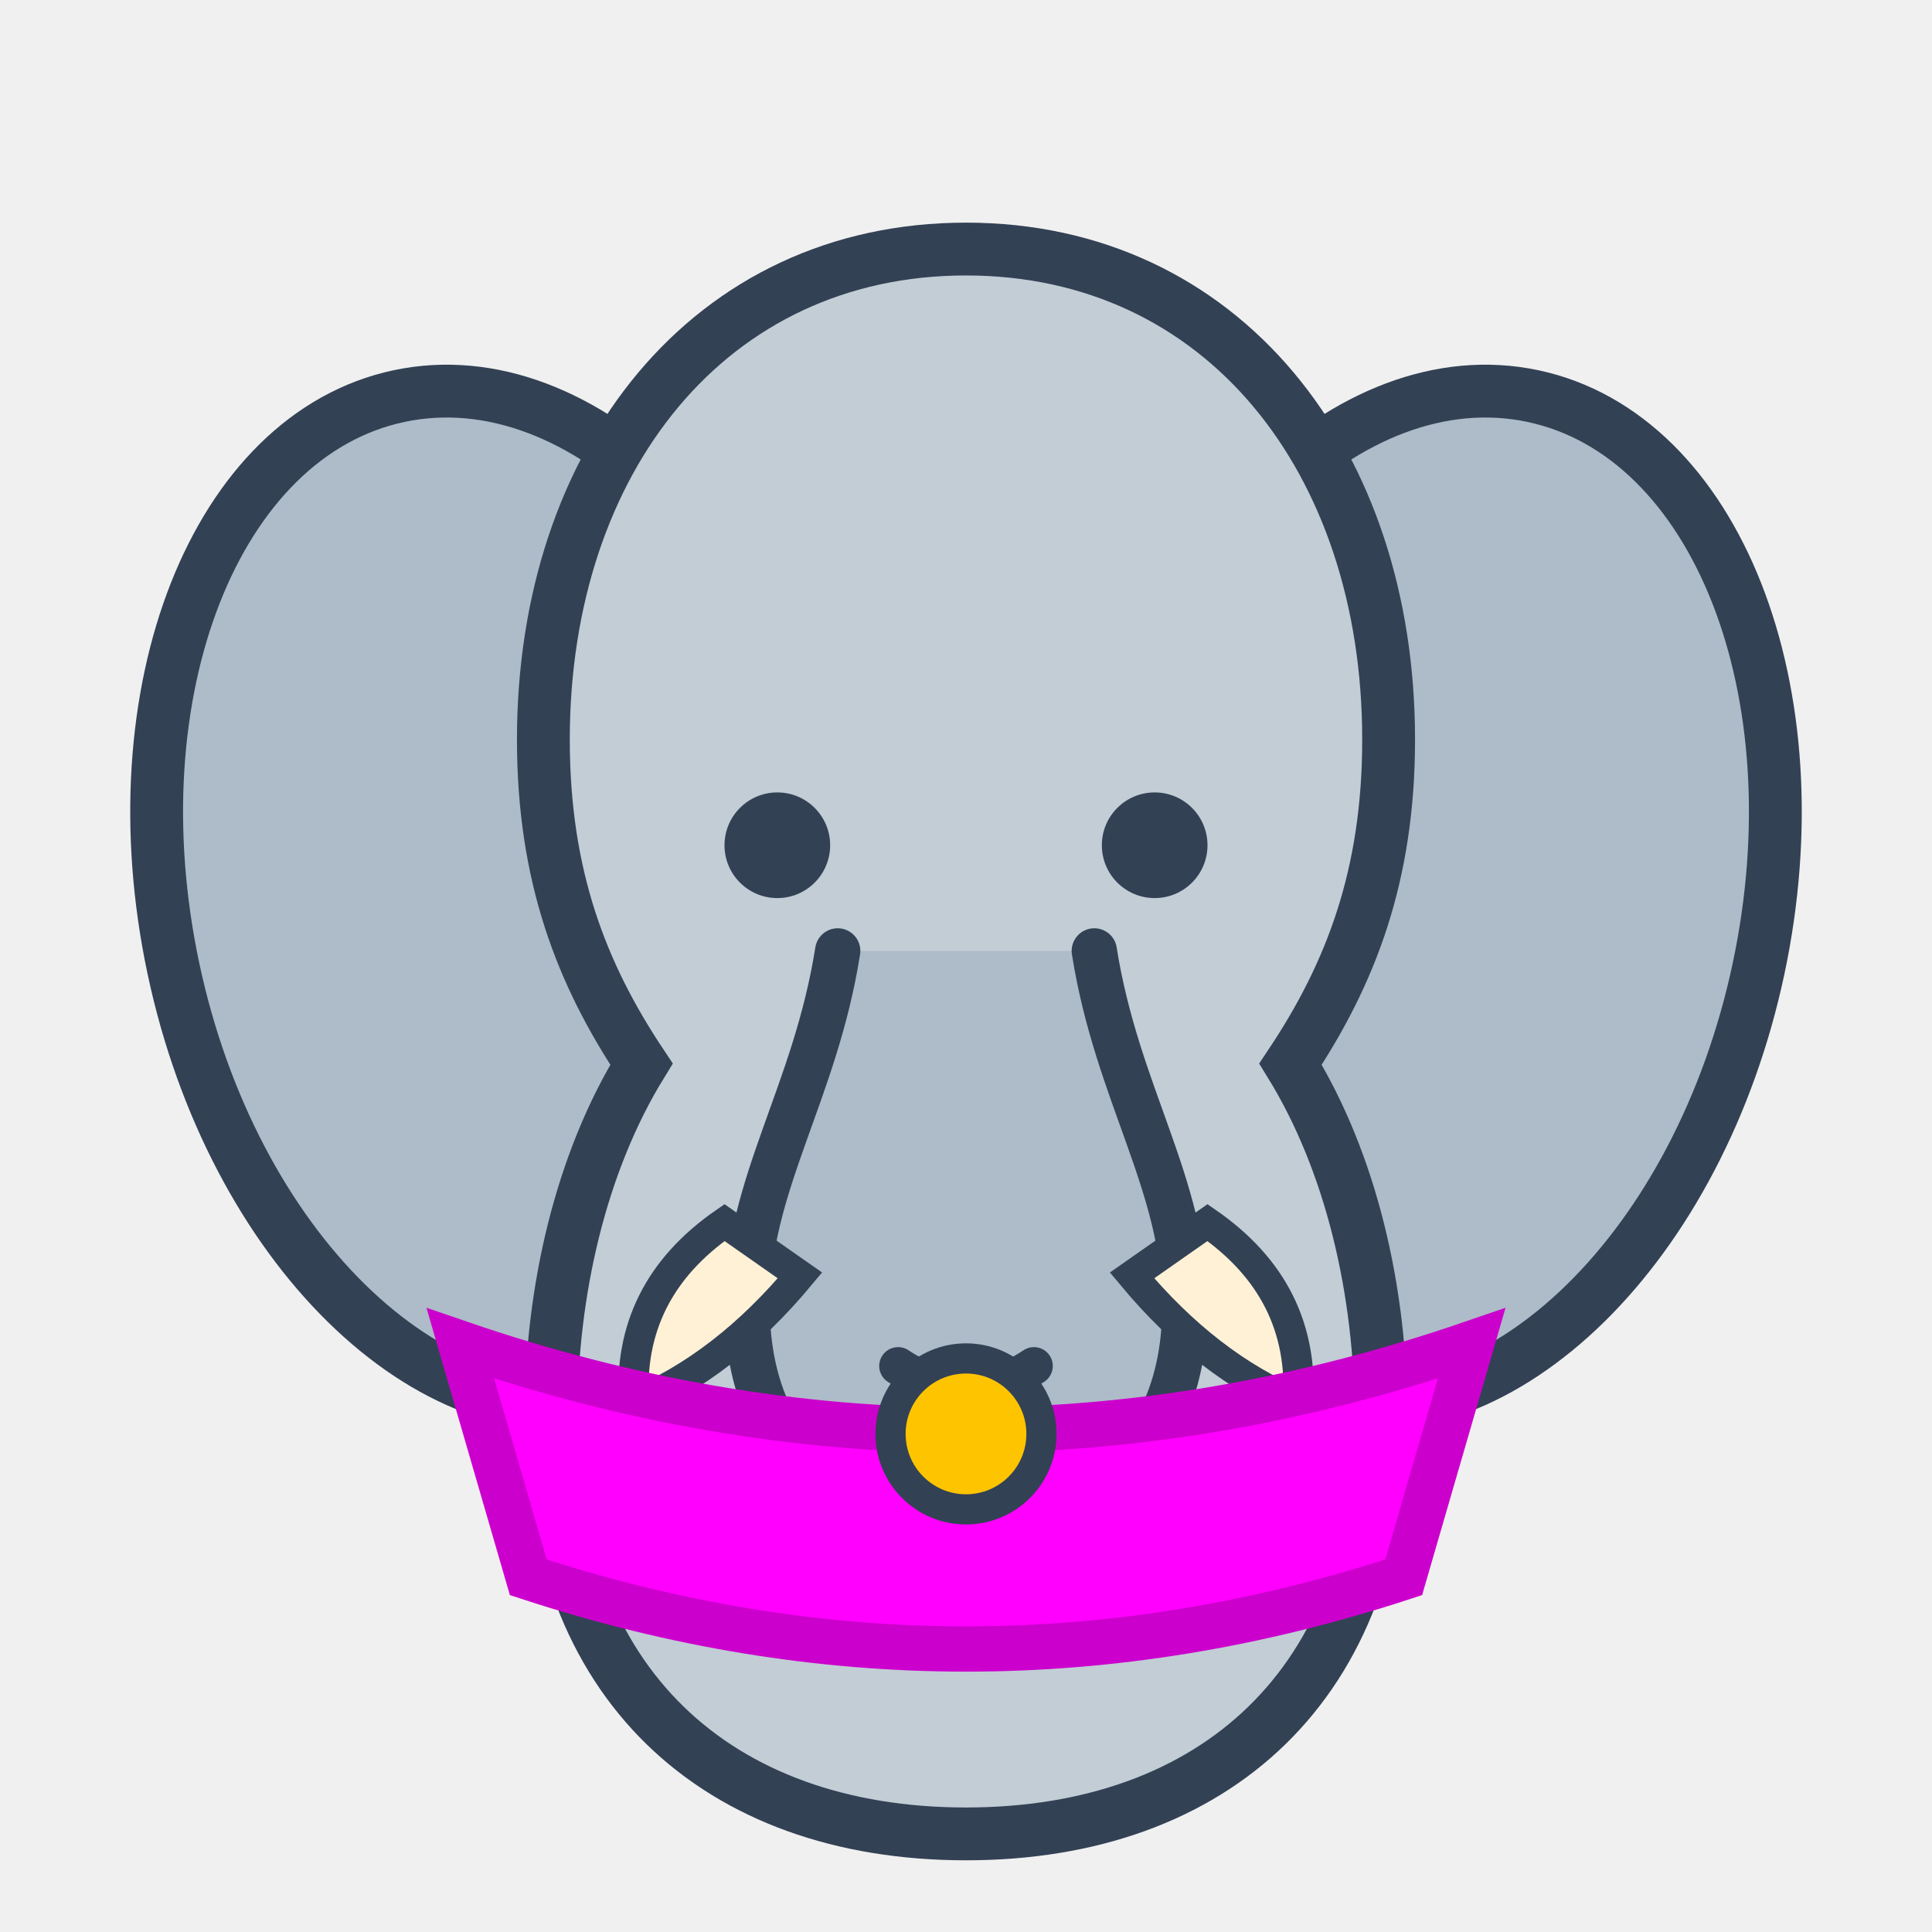
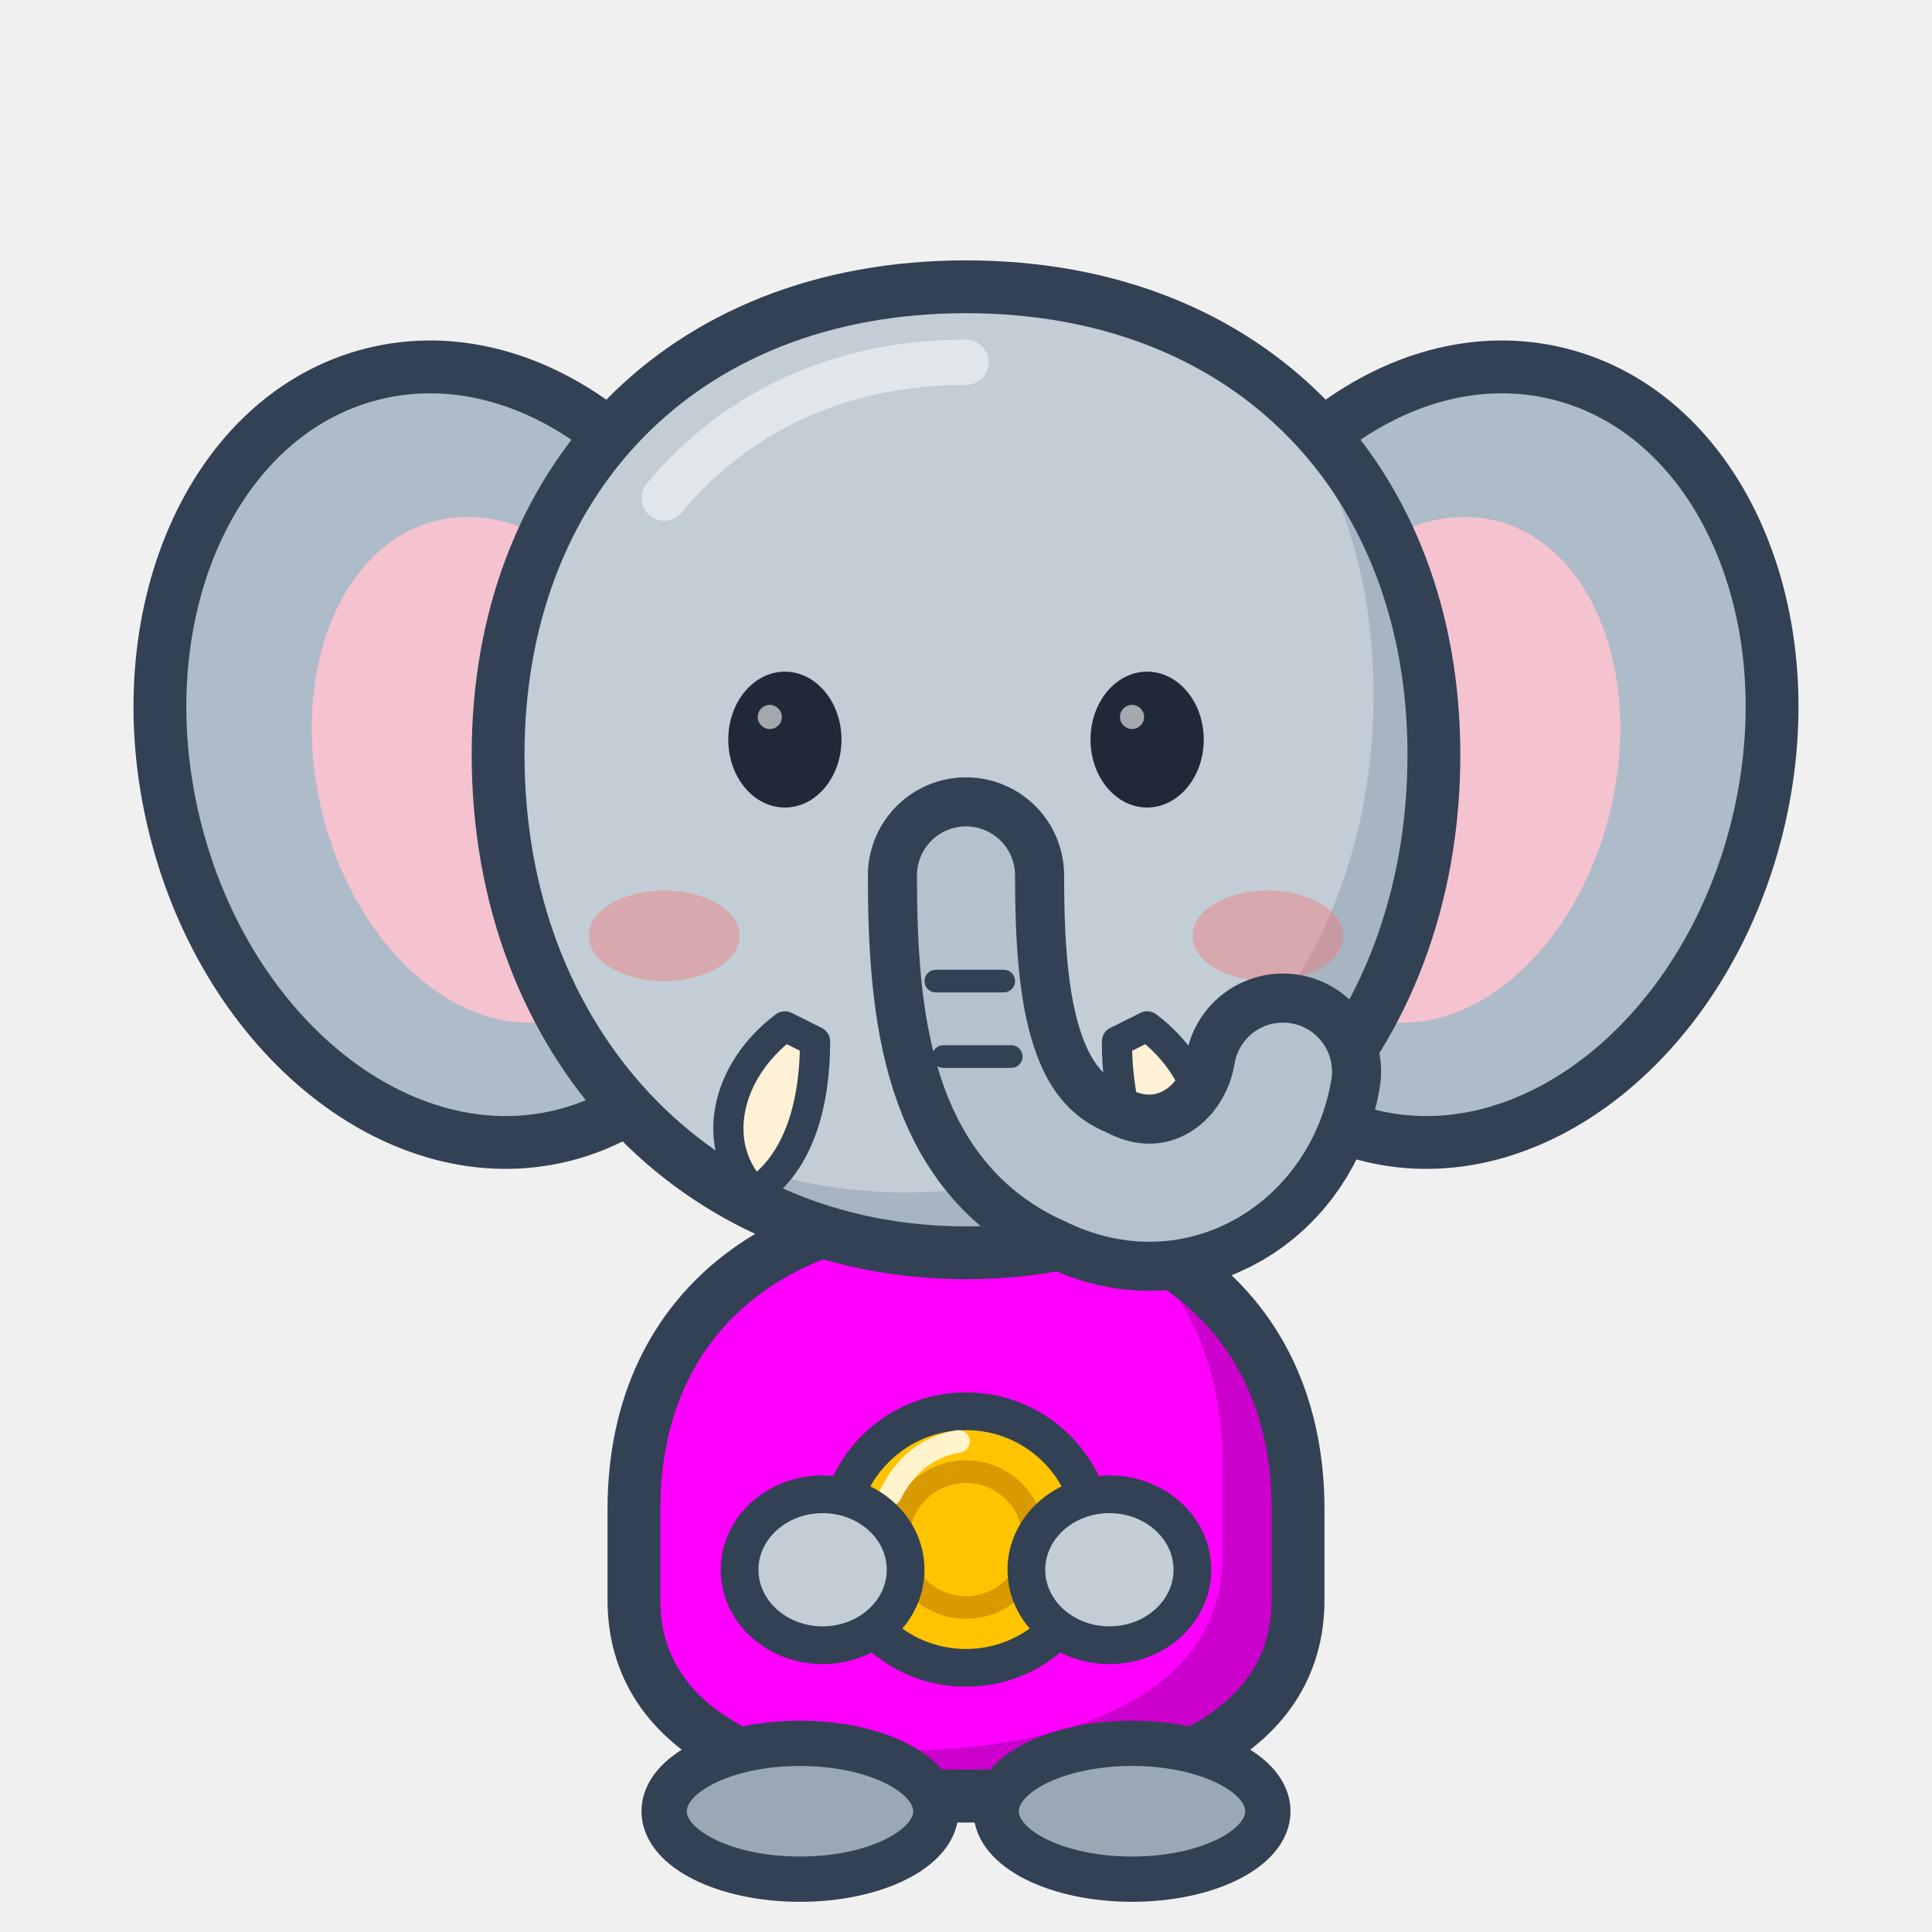
<svg xmlns="http://www.w3.org/2000/svg" viewBox="0 0 256 256">
-   <ellipse cx="67" cy="119" rx="45" ry="68" fill="#aebbc8" stroke="#334155" stroke-width="7" transform="rotate(-12 67 119)" />
-   <ellipse cx="189" cy="119" rx="45" ry="68" fill="#aebbc8" stroke="#334155" stroke-width="7" transform="rotate(12 189 119)" />
-   <path fill="#c2cdd6" stroke="#334155" stroke-width="7" d="M72 98c0-37 22-65 56-65s56 28 56 65c0 18-5 31-13 43 8 13 12 30 12 47 0 35-22 55-55 55s-55-20-55-55c0-17 4-34 12-47-8-12-13-25-13-43Z" />
-   <circle cx="103" cy="112" r="7" fill="#334155" />
-   <circle cx="153" cy="112" r="7" fill="#334155" />
-   <path fill="#aebbc8" stroke="#334155" stroke-width="6" stroke-linecap="round" d="M111 126c-3 19-12 31-12 47 0 19 12 29 29 29s29-10 29-29c0-16-9-28-12-47" />
-   <path fill="none" stroke="#334155" stroke-width="5" stroke-linecap="round" d="M119 181q9 6 18 0" />
-   <path fill="#fff1d6" stroke="#334155" stroke-width="4" d="M96 162q-13 9-12 24 12-5 22-17Zm64 0q13 9 12 24-12-5-22-17Z" />
-   <path fill="#FF00FF" stroke="#CC00CC" stroke-width="6" d="M61 178q67 23 134 0l-9 31q-58 19-116 0Z" />
-   <circle cx="128" cy="190" r="10" fill="#FFC400" stroke="#334155" stroke-width="4" />
+   <defs>
+     <path id="t" d="M84 200c0-26 19-40 44-40s44 14 44 40v12c0 18-19 26-44 26s-44-8-44-26Z" />
+     <clipPath id="tc">
+       <use href="#t" />
+     </clipPath>
+     <path id="h" d="M128 38c38 0 62 26 62 62 0 38-26 66-62 66s-62-28-62-66c0-36 24-62 62-62Z" />
+     <clipPath id="hc">
+       <use href="#h" />
+     </clipPath>
+   </defs>
+   <use href="#t" fill="#CC00CC" />
+   <g clip-path="url(#tc)">
+     <use href="#t" fill="#FF00FF" transform="translate(-10 -6)" />
+   </g>
+   <use href="#t" fill="none" stroke="#334155" stroke-width="7" />
+   <g fill="#9aa8b6" stroke="#334155" stroke-width="6">
+     <ellipse cx="106" cy="240" rx="18" ry="9" />
+     <ellipse cx="150" cy="240" rx="18" ry="9" />
+   </g>
+   <g fill="#aebbc8" stroke="#334155" stroke-width="7">
+     <ellipse cx="62" cy="100" rx="40" ry="52" transform="rotate(-14 62 100)" />
+     <ellipse cx="194" cy="100" rx="40" ry="52" transform="rotate(14 194 100)" />
+   </g>
+   <g fill="#f5c2d0">
+     <ellipse cx="66" cy="102" rx="24" ry="34" transform="rotate(-14 66 102)" />
+     <ellipse cx="190" cy="102" rx="24" ry="34" transform="rotate(14 190 102)" />
+   </g>
+   <use href="#h" fill="#a7b4c1" />
+   <g clip-path="url(#hc)">
+     <use href="#h" fill="#c2cdd6" transform="translate(-8 -8)" />
+   </g>
+   <use href="#h" fill="none" stroke="#334155" stroke-width="7" />
+   <path fill="none" stroke="#fff" stroke-opacity=".5" stroke-width="6" stroke-linecap="round" d="M88 66c10-12 24-18 40-18" />
+   <g fill="#1f2937">
+     <ellipse cx="104" cy="98" rx="7.5" ry="9" />
+     <ellipse cx="152" cy="98" rx="7.5" ry="9" />
+   </g>
+   <g fill="#fff" fill-opacity=".6">
+     <circle cx="102" cy="95" r="1.6" />
+     <circle cx="150" cy="95" r="1.6" />
+   </g>
+   <g fill="#f87171" fill-opacity=".4">
+     <ellipse cx="88" cy="124" rx="10" ry="6" />
+     <ellipse cx="168" cy="124" rx="10" ry="6" />
+   </g>
+   <path fill="#fff1d6" stroke="#334155" stroke-width="4" stroke-linejoin="round" d="M104 136c-8 6-10 16-4 22 6-4 8-12 8-20Zm48 0c8 6 10 16 4 22-6-4-8-12-8-20Z" />
+   <path fill="none" stroke="#334155" stroke-width="26" stroke-linecap="round" d="M128 116c0 18 2 34 16 40 12 6 24-2 26-14" />
+   <path fill="none" stroke="#b5c1cc" stroke-width="13" stroke-linecap="round" d="M128 116c0 18 2 34 16 40 12 6 24-2 26-14" />
+   <path fill="none" stroke="#334155" stroke-width="3" stroke-linecap="round" d="M124 130h9m-8 10h9" />
+   <circle cx="128" cy="204" r="17" fill="#FFC400" stroke="#334155" stroke-width="5" />
+   <circle cx="128" cy="204" r="9" fill="none" stroke="#d99a00" stroke-width="3" />
+   <path fill="none" stroke="#fff" stroke-opacity=".8" stroke-width="3" stroke-linecap="round" d="M118 198q3-6 9-7" />
+   <g fill="#c2cdd6" stroke="#334155" stroke-width="5">
+     <ellipse cx="109" cy="208" rx="11" ry="10" />
+     <ellipse cx="147" cy="208" rx="11" ry="10" />
+   </g>
</svg>
